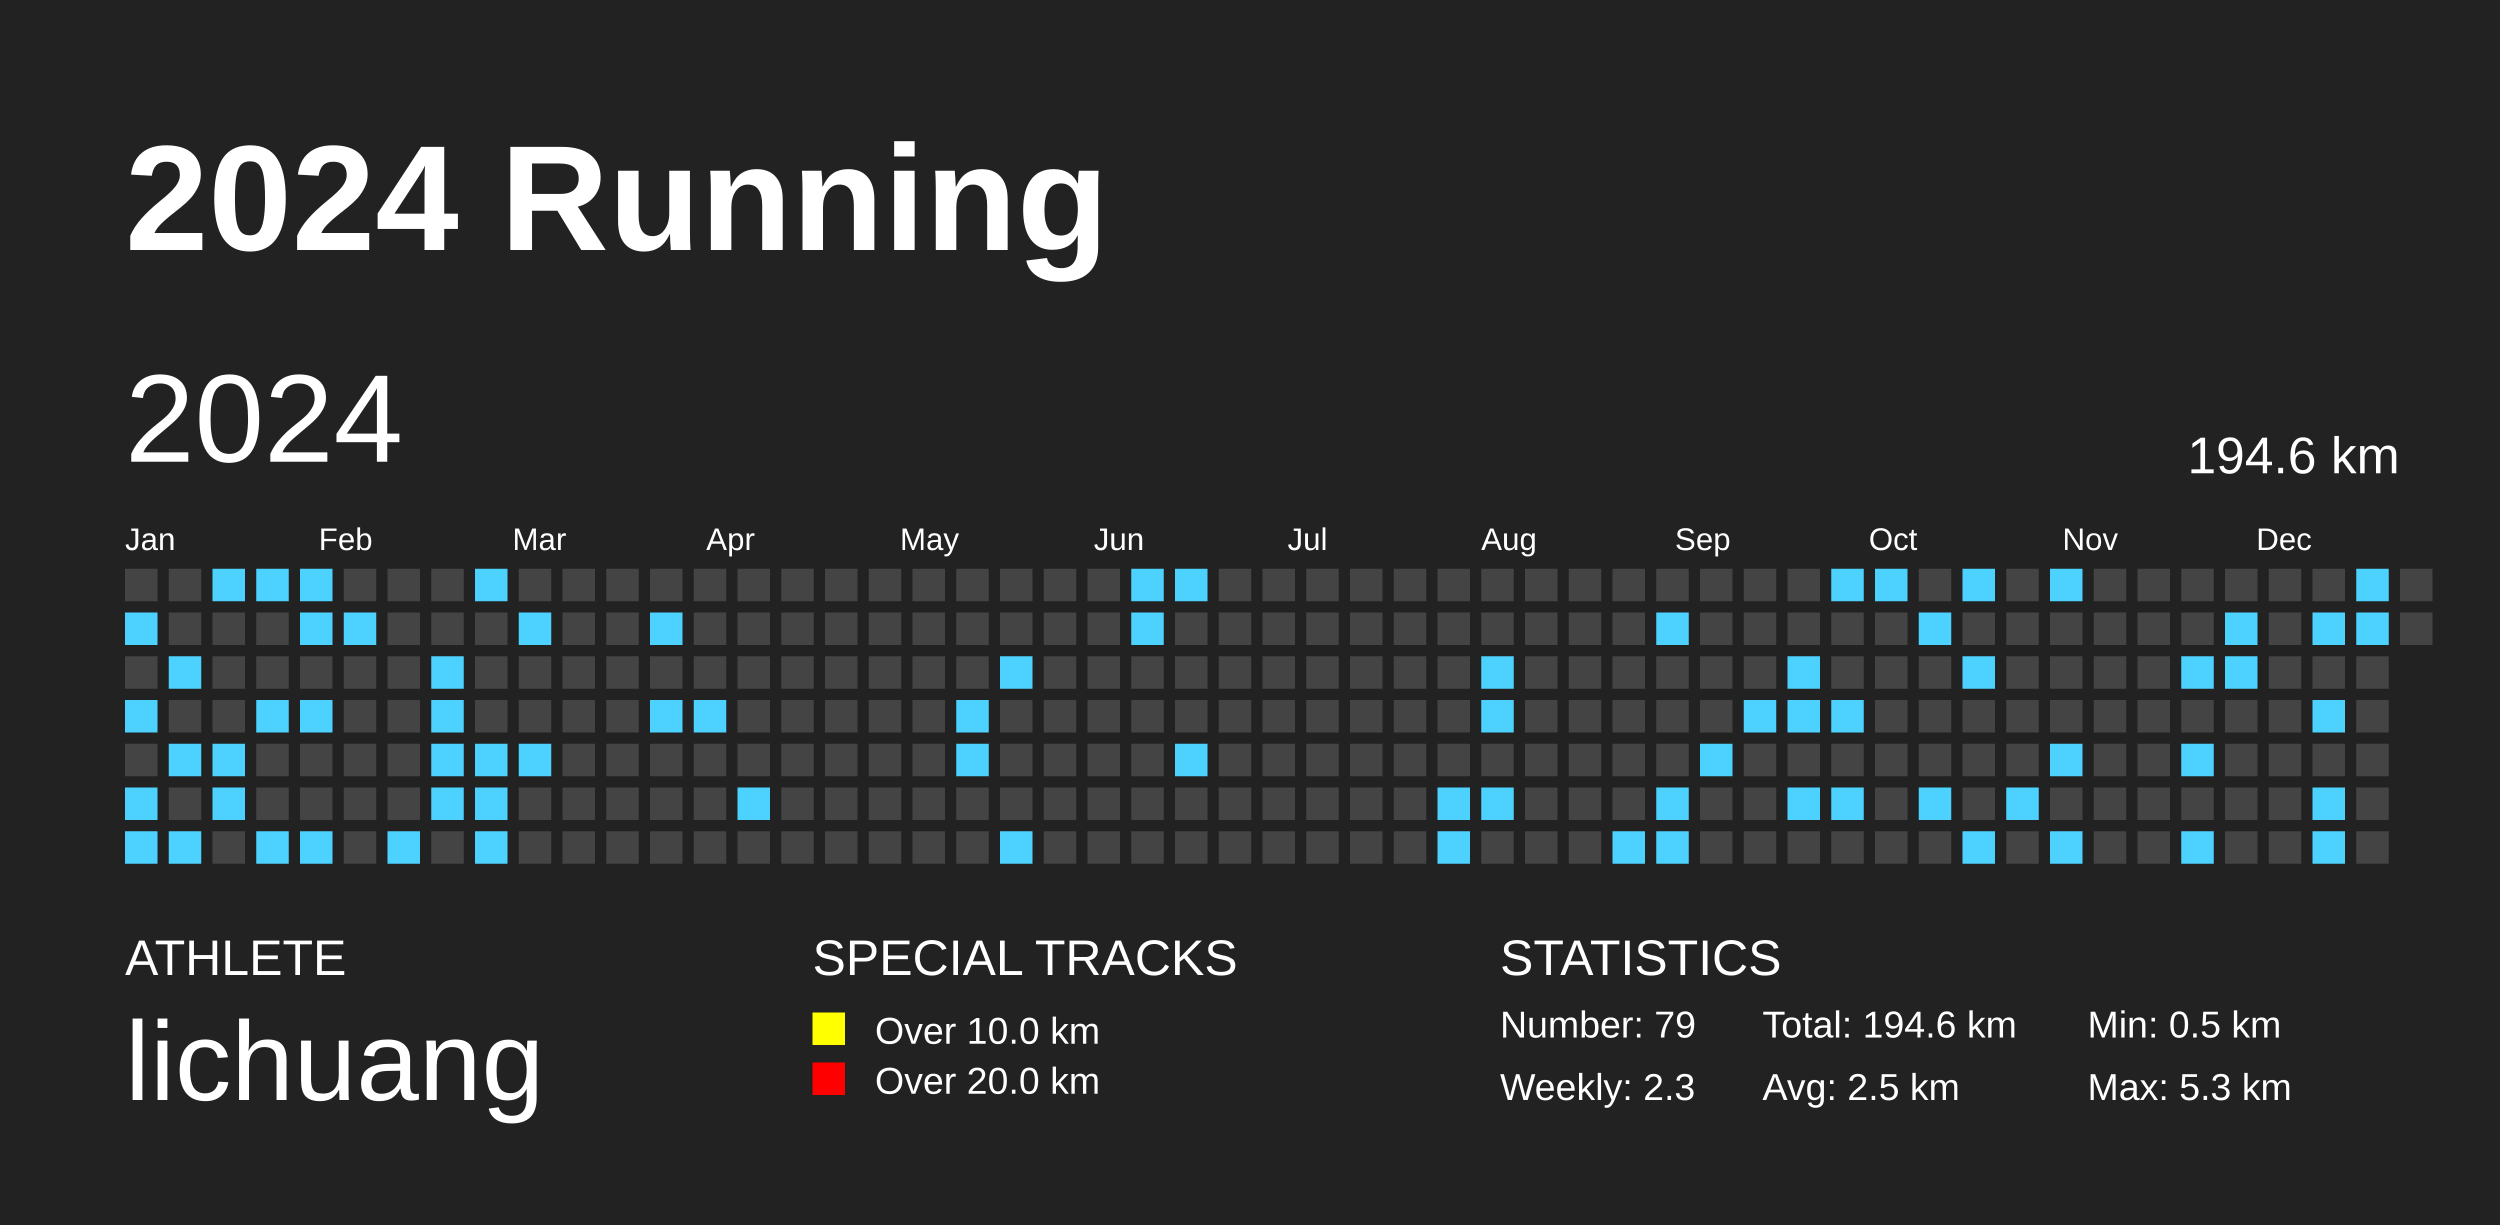
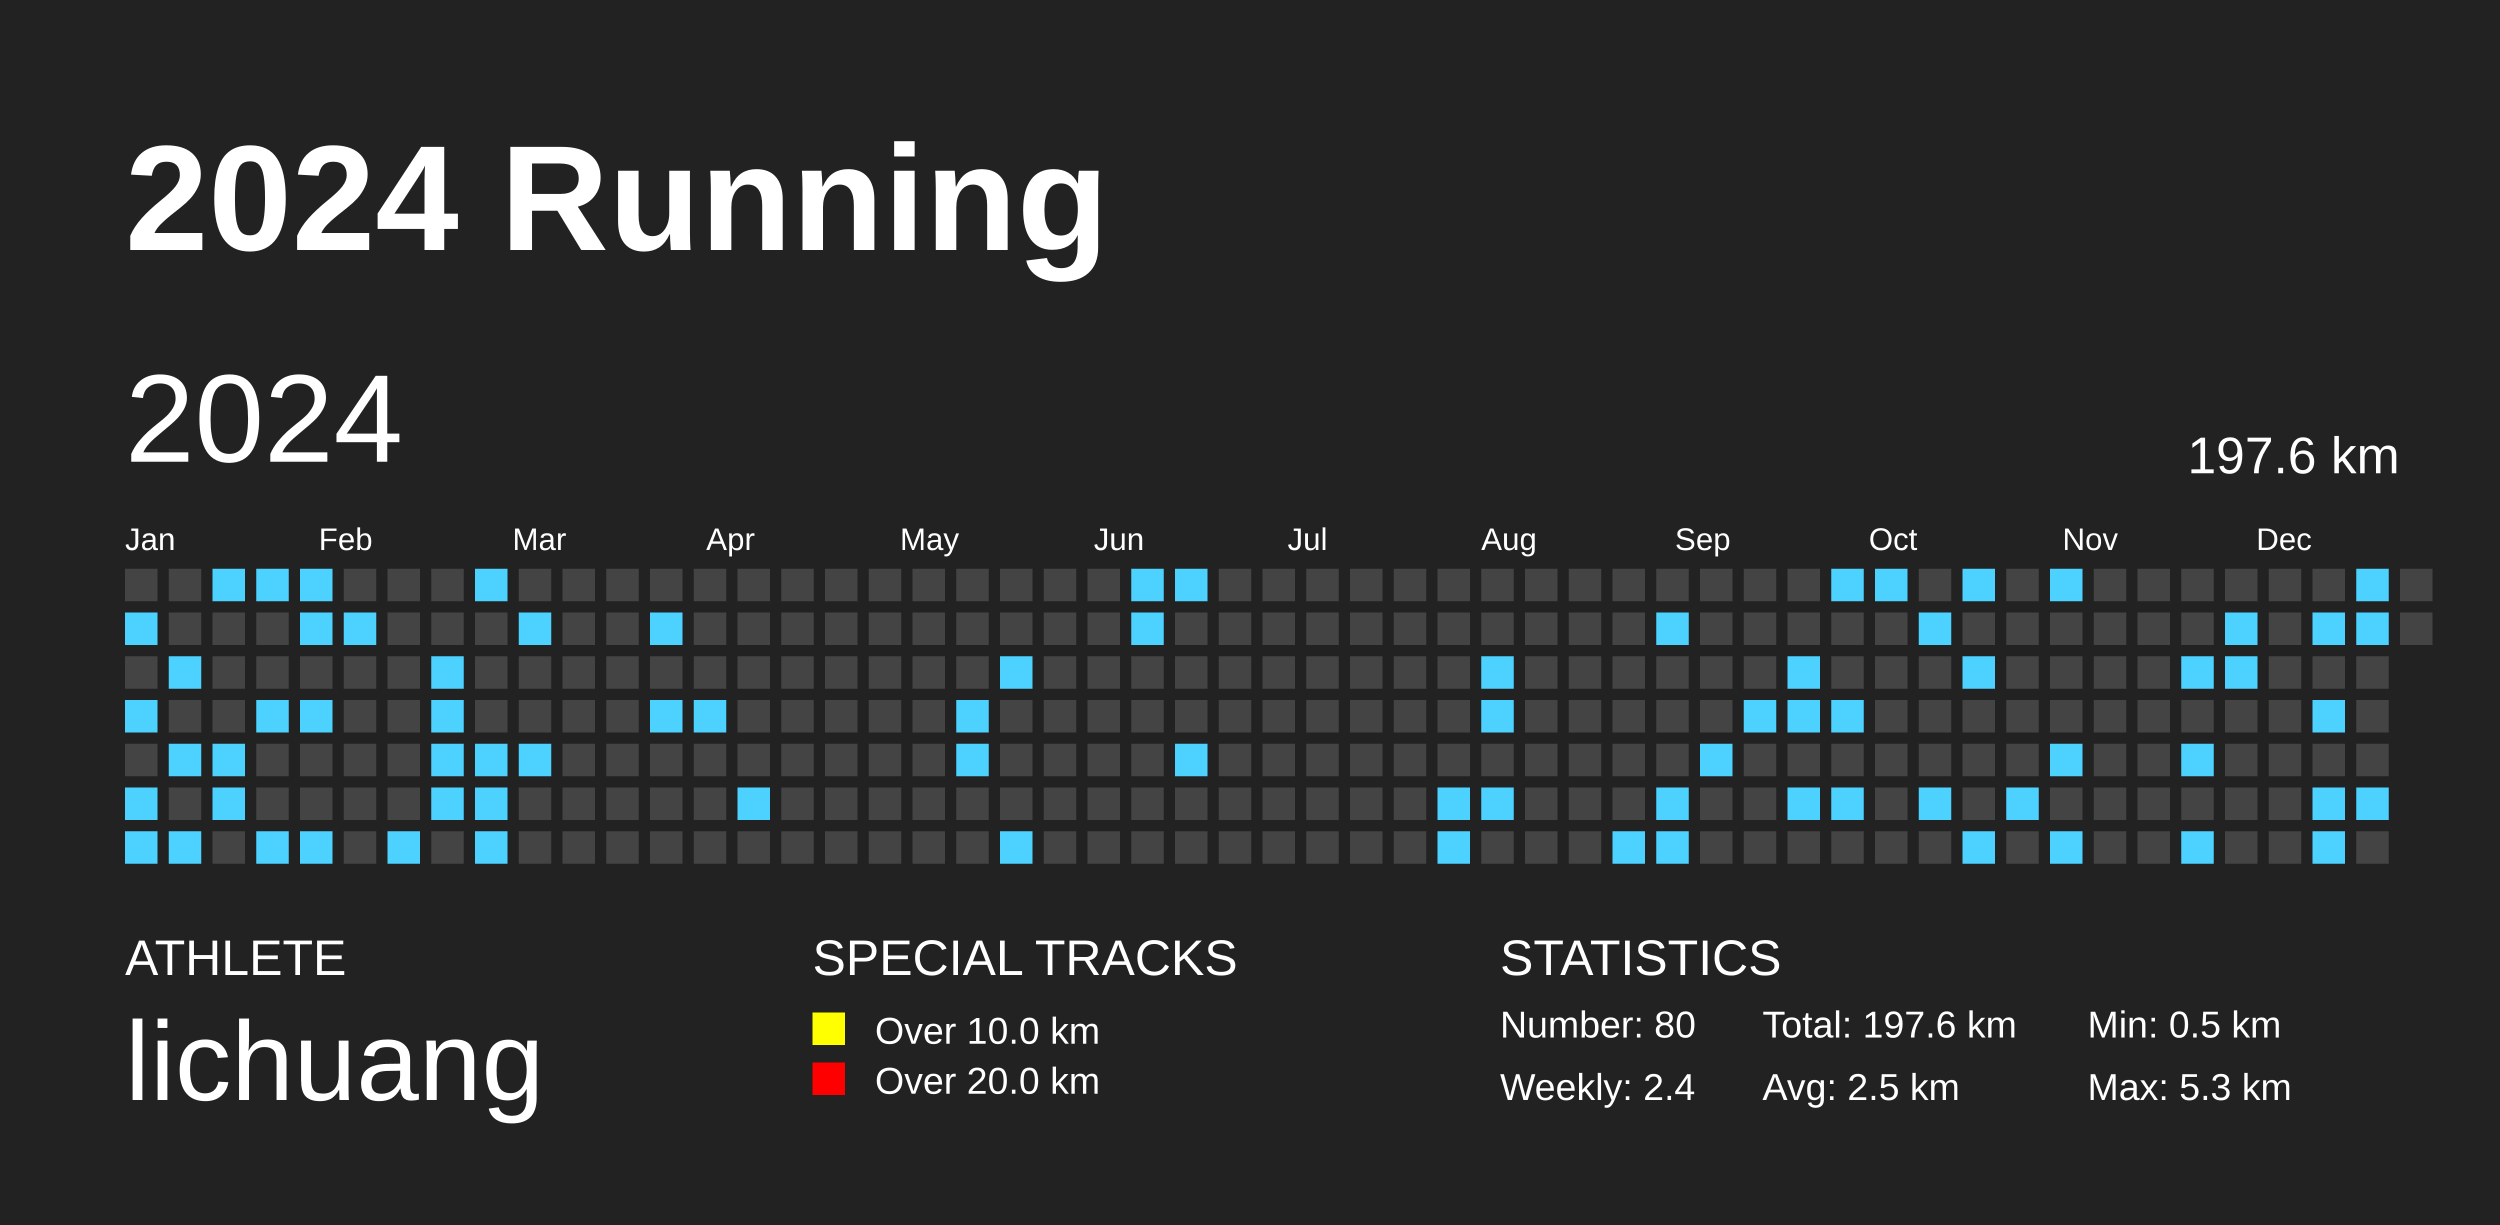
<svg xmlns="http://www.w3.org/2000/svg" baseProfile="full" height="98mm" version="1.1" viewBox="0,0,200,98" width="200mm">
  <defs />
  <rect fill="#222222" height="98" width="200" x="0" y="0" />
  <text fill="#FFFFFF" style="font-size:12px; font-family:Arial; font-weight:bold;" x="10" y="20">2024 Running</text>
  <text fill="#FFFFFF" style="font-size:4px; font-family:Arial" x="10" y="78">ATHLETE</text>
  <text fill="#FFFFFF" style="font-size:9px; font-family:Arial" x="10" y="88">lichuang</text>
  <text fill="#FFFFFF" style="font-size:4px; font-family:Arial" x="65" y="78">SPECIAL TRACKS</text>
  <rect fill="yellow" height="2.6" width="2.6" x="65" y="81" />
  <text fill="#FFFFFF" style="font-size:3px; font-family:Arial" x="70" y="83.5">Over 10.0 km</text>
  <rect fill="red" height="2.6" width="2.6" x="65" y="85" />
  <text fill="#FFFFFF" style="font-size:3px; font-family:Arial" x="70" y="87.5">Over 20.0 km</text>
  <text fill="#FFFFFF" style="font-size:4px; font-family:Arial" x="120" y="78">STATISTICS</text>
-   <text fill="#FFFFFF" style="font-size:3px; font-family:Arial" x="120" y="83">Number: 79</text>
-   <text fill="#FFFFFF" style="font-size:3px; font-family:Arial" x="120" y="88">Weekly: 2.3</text>
-   <text fill="#FFFFFF" style="font-size:3px; font-family:Arial" x="141" y="83">Total: 194.6 km</text>
+   <text fill="#FFFFFF" style="font-size:3px; font-family:Arial" x="120" y="83">Number: 80</text>
+   <text fill="#FFFFFF" style="font-size:3px; font-family:Arial" x="120" y="88">Weekly: 2.4</text>
+   <text fill="#FFFFFF" style="font-size:3px; font-family:Arial" x="141" y="83">Total: 197.6 km</text>
  <text fill="#FFFFFF" style="font-size:3px; font-family:Arial" x="141" y="88">Avg: 2.5 km</text>
  <text fill="#FFFFFF" style="font-size:3px; font-family:Arial" x="167" y="83">Min: 0.5 km</text>
  <text fill="#FFFFFF" style="font-size:3px; font-family:Arial" x="167" y="88">Max: 5.3 km</text>
  <text dominant-baseline="hanging" fill="#FFFFFF" style="font-size:10.0px; font-family:Arial;" x="10" y="30">2024</text>
-   <text dominant-baseline="hanging" fill="#FFFFFF" style="font-size:4.125px; font-family:Arial;" x="175" y="35">194.6 km</text>
+   <text dominant-baseline="hanging" fill="#FFFFFF" style="font-size:4.125px; font-family:Arial;" x="175" y="35">197.6 km</text>
  <text fill="#FFFFFF" style="font-size:2.5px; font-family:Arial" x="10.0" y="44">Jan</text>
  <text fill="#FFFFFF" style="font-size:2.5px; font-family:Arial" x="25.5" y="44">Feb</text>
  <text fill="#FFFFFF" style="font-size:2.5px; font-family:Arial" x="41.0" y="44">Mar</text>
  <text fill="#FFFFFF" style="font-size:2.5px; font-family:Arial" x="56.5" y="44">Apr</text>
  <text fill="#FFFFFF" style="font-size:2.5px; font-family:Arial" x="72.0" y="44">May</text>
  <text fill="#FFFFFF" style="font-size:2.5px; font-family:Arial" x="87.5" y="44">Jun</text>
  <text fill="#FFFFFF" style="font-size:2.5px; font-family:Arial" x="103.0" y="44">Jul</text>
  <text fill="#FFFFFF" style="font-size:2.5px; font-family:Arial" x="118.5" y="44">Aug</text>
  <text fill="#FFFFFF" style="font-size:2.5px; font-family:Arial" x="134.0" y="44">Sep</text>
  <text fill="#FFFFFF" style="font-size:2.5px; font-family:Arial" x="149.5" y="44">Oct</text>
  <text fill="#FFFFFF" style="font-size:2.5px; font-family:Arial" x="165.0" y="44">Nov</text>
  <text fill="#FFFFFF" style="font-size:2.5px; font-family:Arial" x="180.5" y="44">Dec</text>
  <rect fill="#444444" height="2.6" width="2.6" x="10.0" y="45.5" />
  <rect fill="#4dd2ff" height="2.6" width="2.6" x="10.0" y="49.0" />
  <rect fill="#444444" height="2.6" width="2.6" x="10.0" y="52.5" />
  <rect fill="#4dd2ff" height="2.6" width="2.6" x="10.0" y="56.0" />
  <rect fill="#444444" height="2.6" width="2.6" x="10.0" y="59.5" />
  <rect fill="#4dd2ff" height="2.6" width="2.6" x="10.0" y="63.0" />
  <rect fill="#4dd2ff" height="2.6" width="2.6" x="10.0" y="66.5" />
  <rect fill="#444444" height="2.6" width="2.6" x="13.5" y="45.5" />
  <rect fill="#444444" height="2.6" width="2.6" x="13.5" y="49.0" />
  <rect fill="#4dd2ff" height="2.6" width="2.6" x="13.5" y="52.5" />
  <rect fill="#444444" height="2.6" width="2.6" x="13.5" y="56.0" />
  <rect fill="#4dd2ff" height="2.6" width="2.6" x="13.5" y="59.5" />
  <rect fill="#444444" height="2.6" width="2.6" x="13.5" y="63.0" />
  <rect fill="#4dd2ff" height="2.6" width="2.6" x="13.5" y="66.5" />
  <rect fill="#4dd2ff" height="2.6" width="2.6" x="17.0" y="45.5" />
  <rect fill="#444444" height="2.6" width="2.6" x="17.0" y="49.0" />
  <rect fill="#444444" height="2.6" width="2.6" x="17.0" y="52.5" />
  <rect fill="#444444" height="2.6" width="2.6" x="17.0" y="56.0" />
  <rect fill="#4dd2ff" height="2.6" width="2.6" x="17.0" y="59.5" />
  <rect fill="#4dd2ff" height="2.6" width="2.6" x="17.0" y="63.0" />
  <rect fill="#444444" height="2.6" width="2.6" x="17.0" y="66.5" />
  <rect fill="#4dd2ff" height="2.6" width="2.6" x="20.5" y="45.5" />
  <rect fill="#444444" height="2.6" width="2.6" x="20.5" y="49.0" />
  <rect fill="#444444" height="2.6" width="2.6" x="20.5" y="52.5" />
  <rect fill="#4dd2ff" height="2.6" width="2.6" x="20.5" y="56.0" />
  <rect fill="#444444" height="2.6" width="2.6" x="20.5" y="59.5" />
  <rect fill="#444444" height="2.6" width="2.6" x="20.5" y="63.0" />
  <rect fill="#4dd2ff" height="2.6" width="2.6" x="20.5" y="66.5" />
  <rect fill="#4dd2ff" height="2.6" width="2.6" x="24.0" y="45.5" />
  <rect fill="#4dd2ff" height="2.6" width="2.6" x="24.0" y="49.0" />
  <rect fill="#444444" height="2.6" width="2.6" x="24.0" y="52.5" />
  <rect fill="#4dd2ff" height="2.6" width="2.6" x="24.0" y="56.0" />
  <rect fill="#444444" height="2.6" width="2.6" x="24.0" y="59.5" />
  <rect fill="#444444" height="2.6" width="2.6" x="24.0" y="63.0" />
  <rect fill="#4dd2ff" height="2.6" width="2.6" x="24.0" y="66.5" />
  <rect fill="#444444" height="2.6" width="2.6" x="27.5" y="45.5" />
  <rect fill="#4dd2ff" height="2.6" width="2.6" x="27.5" y="49.0" />
  <rect fill="#444444" height="2.6" width="2.6" x="27.5" y="52.5" />
  <rect fill="#444444" height="2.6" width="2.6" x="27.5" y="56.0" />
  <rect fill="#444444" height="2.6" width="2.6" x="27.5" y="59.5" />
  <rect fill="#444444" height="2.6" width="2.6" x="27.5" y="63.0" />
  <rect fill="#444444" height="2.6" width="2.6" x="27.5" y="66.5" />
  <rect fill="#444444" height="2.6" width="2.6" x="31.0" y="45.5" />
  <rect fill="#444444" height="2.6" width="2.6" x="31.0" y="49.0" />
  <rect fill="#444444" height="2.6" width="2.6" x="31.0" y="52.5" />
  <rect fill="#444444" height="2.6" width="2.6" x="31.0" y="56.0" />
  <rect fill="#444444" height="2.6" width="2.6" x="31.0" y="59.5" />
  <rect fill="#444444" height="2.6" width="2.6" x="31.0" y="63.0" />
  <rect fill="#4dd2ff" height="2.6" width="2.6" x="31.0" y="66.5" />
  <rect fill="#444444" height="2.6" width="2.6" x="34.5" y="45.5" />
  <rect fill="#444444" height="2.6" width="2.6" x="34.5" y="49.0" />
  <rect fill="#4dd2ff" height="2.6" width="2.6" x="34.5" y="52.5" />
  <rect fill="#4dd2ff" height="2.6" width="2.6" x="34.5" y="56.0" />
  <rect fill="#4dd2ff" height="2.6" width="2.6" x="34.5" y="59.5" />
  <rect fill="#4dd2ff" height="2.6" width="2.6" x="34.5" y="63.0" />
  <rect fill="#444444" height="2.6" width="2.6" x="34.5" y="66.5" />
  <rect fill="#4dd2ff" height="2.6" width="2.6" x="38.0" y="45.5" />
  <rect fill="#444444" height="2.6" width="2.6" x="38.0" y="49.0" />
  <rect fill="#444444" height="2.6" width="2.6" x="38.0" y="52.5" />
  <rect fill="#444444" height="2.6" width="2.6" x="38.0" y="56.0" />
  <rect fill="#4dd2ff" height="2.6" width="2.6" x="38.0" y="59.5" />
  <rect fill="#4dd2ff" height="2.6" width="2.6" x="38.0" y="63.0" />
  <rect fill="#4dd2ff" height="2.6" width="2.6" x="38.0" y="66.5" />
  <rect fill="#444444" height="2.6" width="2.6" x="41.5" y="45.5" />
  <rect fill="#4dd2ff" height="2.6" width="2.6" x="41.5" y="49.0" />
  <rect fill="#444444" height="2.6" width="2.6" x="41.5" y="52.5" />
  <rect fill="#444444" height="2.6" width="2.6" x="41.5" y="56.0" />
  <rect fill="#4dd2ff" height="2.6" width="2.6" x="41.5" y="59.5" />
  <rect fill="#444444" height="2.6" width="2.6" x="41.5" y="63.0" />
  <rect fill="#444444" height="2.6" width="2.6" x="41.5" y="66.5" />
  <rect fill="#444444" height="2.6" width="2.6" x="45.0" y="45.5" />
  <rect fill="#444444" height="2.6" width="2.6" x="45.0" y="49.0" />
  <rect fill="#444444" height="2.6" width="2.6" x="45.0" y="52.5" />
  <rect fill="#444444" height="2.6" width="2.6" x="45.0" y="56.0" />
  <rect fill="#444444" height="2.6" width="2.6" x="45.0" y="59.5" />
  <rect fill="#444444" height="2.6" width="2.6" x="45.0" y="63.0" />
  <rect fill="#444444" height="2.6" width="2.6" x="45.0" y="66.5" />
  <rect fill="#444444" height="2.6" width="2.6" x="48.5" y="45.5" />
  <rect fill="#444444" height="2.6" width="2.6" x="48.5" y="49.0" />
  <rect fill="#444444" height="2.6" width="2.6" x="48.5" y="52.5" />
  <rect fill="#444444" height="2.6" width="2.6" x="48.5" y="56.0" />
  <rect fill="#444444" height="2.6" width="2.6" x="48.5" y="59.5" />
  <rect fill="#444444" height="2.6" width="2.6" x="48.5" y="63.0" />
  <rect fill="#444444" height="2.6" width="2.6" x="48.5" y="66.5" />
  <rect fill="#444444" height="2.6" width="2.6" x="52.0" y="45.5" />
  <rect fill="#4dd2ff" height="2.6" width="2.6" x="52.0" y="49.0" />
  <rect fill="#444444" height="2.6" width="2.6" x="52.0" y="52.5" />
  <rect fill="#4dd2ff" height="2.6" width="2.6" x="52.0" y="56.0" />
  <rect fill="#444444" height="2.6" width="2.6" x="52.0" y="59.5" />
  <rect fill="#444444" height="2.6" width="2.6" x="52.0" y="63.0" />
  <rect fill="#444444" height="2.6" width="2.6" x="52.0" y="66.5" />
  <rect fill="#444444" height="2.6" width="2.6" x="55.5" y="45.5" />
  <rect fill="#444444" height="2.6" width="2.6" x="55.5" y="49.0" />
  <rect fill="#444444" height="2.6" width="2.6" x="55.5" y="52.5" />
  <rect fill="#4dd2ff" height="2.6" width="2.6" x="55.5" y="56.0" />
  <rect fill="#444444" height="2.6" width="2.6" x="55.5" y="59.5" />
  <rect fill="#444444" height="2.6" width="2.6" x="55.5" y="63.0" />
  <rect fill="#444444" height="2.6" width="2.6" x="55.5" y="66.5" />
  <rect fill="#444444" height="2.6" width="2.6" x="59.0" y="45.5" />
  <rect fill="#444444" height="2.6" width="2.6" x="59.0" y="49.0" />
  <rect fill="#444444" height="2.6" width="2.6" x="59.0" y="52.5" />
  <rect fill="#444444" height="2.6" width="2.6" x="59.0" y="56.0" />
  <rect fill="#444444" height="2.6" width="2.6" x="59.0" y="59.5" />
  <rect fill="#4dd2ff" height="2.6" width="2.6" x="59.0" y="63.0" />
  <rect fill="#444444" height="2.6" width="2.6" x="59.0" y="66.5" />
  <rect fill="#444444" height="2.6" width="2.6" x="62.5" y="45.5" />
  <rect fill="#444444" height="2.6" width="2.6" x="62.5" y="49.0" />
  <rect fill="#444444" height="2.6" width="2.6" x="62.5" y="52.5" />
  <rect fill="#444444" height="2.6" width="2.6" x="62.5" y="56.0" />
  <rect fill="#444444" height="2.6" width="2.6" x="62.5" y="59.5" />
  <rect fill="#444444" height="2.6" width="2.6" x="62.5" y="63.0" />
  <rect fill="#444444" height="2.6" width="2.6" x="62.5" y="66.5" />
  <rect fill="#444444" height="2.6" width="2.6" x="66.0" y="45.5" />
  <rect fill="#444444" height="2.6" width="2.6" x="66.0" y="49.0" />
  <rect fill="#444444" height="2.6" width="2.6" x="66.0" y="52.5" />
  <rect fill="#444444" height="2.6" width="2.6" x="66.0" y="56.0" />
  <rect fill="#444444" height="2.6" width="2.6" x="66.0" y="59.5" />
  <rect fill="#444444" height="2.6" width="2.6" x="66.0" y="63.0" />
  <rect fill="#444444" height="2.6" width="2.6" x="66.0" y="66.5" />
  <rect fill="#444444" height="2.6" width="2.6" x="69.5" y="45.5" />
  <rect fill="#444444" height="2.6" width="2.6" x="69.5" y="49.0" />
  <rect fill="#444444" height="2.6" width="2.6" x="69.5" y="52.5" />
  <rect fill="#444444" height="2.6" width="2.6" x="69.5" y="56.0" />
  <rect fill="#444444" height="2.6" width="2.6" x="69.5" y="59.5" />
  <rect fill="#444444" height="2.6" width="2.6" x="69.5" y="63.0" />
  <rect fill="#444444" height="2.6" width="2.6" x="69.5" y="66.5" />
  <rect fill="#444444" height="2.6" width="2.6" x="73.0" y="45.5" />
  <rect fill="#444444" height="2.6" width="2.6" x="73.0" y="49.0" />
  <rect fill="#444444" height="2.6" width="2.6" x="73.0" y="52.5" />
  <rect fill="#444444" height="2.6" width="2.6" x="73.0" y="56.0" />
  <rect fill="#444444" height="2.6" width="2.6" x="73.0" y="59.5" />
  <rect fill="#444444" height="2.6" width="2.6" x="73.0" y="63.0" />
  <rect fill="#444444" height="2.6" width="2.6" x="73.0" y="66.5" />
  <rect fill="#444444" height="2.6" width="2.6" x="76.5" y="45.5" />
  <rect fill="#444444" height="2.6" width="2.6" x="76.5" y="49.0" />
  <rect fill="#444444" height="2.6" width="2.6" x="76.5" y="52.5" />
  <rect fill="#4dd2ff" height="2.6" width="2.6" x="76.5" y="56.0" />
  <rect fill="#4dd2ff" height="2.6" width="2.6" x="76.5" y="59.5" />
  <rect fill="#444444" height="2.6" width="2.6" x="76.5" y="63.0" />
  <rect fill="#444444" height="2.6" width="2.6" x="76.5" y="66.5" />
  <rect fill="#444444" height="2.6" width="2.6" x="80.0" y="45.5" />
  <rect fill="#444444" height="2.6" width="2.6" x="80.0" y="49.0" />
  <rect fill="#4dd2ff" height="2.6" width="2.6" x="80.0" y="52.5" />
  <rect fill="#444444" height="2.6" width="2.6" x="80.0" y="56.0" />
  <rect fill="#444444" height="2.6" width="2.6" x="80.0" y="59.5" />
  <rect fill="#444444" height="2.6" width="2.6" x="80.0" y="63.0" />
  <rect fill="#4dd2ff" height="2.6" width="2.6" x="80.0" y="66.5" />
  <rect fill="#444444" height="2.6" width="2.6" x="83.5" y="45.5" />
  <rect fill="#444444" height="2.6" width="2.6" x="83.5" y="49.0" />
  <rect fill="#444444" height="2.6" width="2.6" x="83.5" y="52.5" />
  <rect fill="#444444" height="2.6" width="2.6" x="83.5" y="56.0" />
  <rect fill="#444444" height="2.6" width="2.6" x="83.5" y="59.5" />
  <rect fill="#444444" height="2.6" width="2.6" x="83.5" y="63.0" />
  <rect fill="#444444" height="2.6" width="2.6" x="83.5" y="66.5" />
  <rect fill="#444444" height="2.6" width="2.6" x="87.0" y="45.5" />
  <rect fill="#444444" height="2.6" width="2.6" x="87.0" y="49.0" />
  <rect fill="#444444" height="2.6" width="2.6" x="87.0" y="52.5" />
  <rect fill="#444444" height="2.6" width="2.6" x="87.0" y="56.0" />
  <rect fill="#444444" height="2.6" width="2.6" x="87.0" y="59.5" />
  <rect fill="#444444" height="2.6" width="2.6" x="87.0" y="63.0" />
  <rect fill="#444444" height="2.6" width="2.6" x="87.0" y="66.5" />
  <rect fill="#4dd2ff" height="2.6" width="2.6" x="90.5" y="45.5" />
  <rect fill="#4dd2ff" height="2.6" width="2.6" x="90.5" y="49.0" />
  <rect fill="#444444" height="2.6" width="2.6" x="90.5" y="52.5" />
  <rect fill="#444444" height="2.6" width="2.6" x="90.5" y="56.0" />
  <rect fill="#444444" height="2.6" width="2.6" x="90.5" y="59.5" />
  <rect fill="#444444" height="2.6" width="2.6" x="90.5" y="63.0" />
  <rect fill="#444444" height="2.6" width="2.6" x="90.5" y="66.5" />
  <rect fill="#4dd2ff" height="2.6" width="2.6" x="94.0" y="45.5" />
  <rect fill="#444444" height="2.6" width="2.6" x="94.0" y="49.0" />
  <rect fill="#444444" height="2.6" width="2.6" x="94.0" y="52.5" />
  <rect fill="#444444" height="2.6" width="2.6" x="94.0" y="56.0" />
  <rect fill="#4dd2ff" height="2.6" width="2.6" x="94.0" y="59.5" />
  <rect fill="#444444" height="2.6" width="2.6" x="94.0" y="63.0" />
  <rect fill="#444444" height="2.6" width="2.6" x="94.0" y="66.5" />
  <rect fill="#444444" height="2.6" width="2.6" x="97.5" y="45.5" />
  <rect fill="#444444" height="2.6" width="2.6" x="97.5" y="49.0" />
  <rect fill="#444444" height="2.6" width="2.6" x="97.5" y="52.5" />
  <rect fill="#444444" height="2.6" width="2.6" x="97.5" y="56.0" />
  <rect fill="#444444" height="2.6" width="2.6" x="97.5" y="59.5" />
  <rect fill="#444444" height="2.6" width="2.6" x="97.5" y="63.0" />
  <rect fill="#444444" height="2.6" width="2.6" x="97.5" y="66.5" />
  <rect fill="#444444" height="2.6" width="2.6" x="101.0" y="45.5" />
  <rect fill="#444444" height="2.6" width="2.6" x="101.0" y="49.0" />
  <rect fill="#444444" height="2.6" width="2.6" x="101.0" y="52.5" />
  <rect fill="#444444" height="2.6" width="2.6" x="101.0" y="56.0" />
  <rect fill="#444444" height="2.6" width="2.6" x="101.0" y="59.5" />
  <rect fill="#444444" height="2.6" width="2.6" x="101.0" y="63.0" />
  <rect fill="#444444" height="2.6" width="2.6" x="101.0" y="66.5" />
  <rect fill="#444444" height="2.6" width="2.6" x="104.5" y="45.5" />
  <rect fill="#444444" height="2.6" width="2.6" x="104.5" y="49.0" />
  <rect fill="#444444" height="2.6" width="2.6" x="104.5" y="52.5" />
  <rect fill="#444444" height="2.6" width="2.6" x="104.5" y="56.0" />
  <rect fill="#444444" height="2.6" width="2.6" x="104.5" y="59.5" />
  <rect fill="#444444" height="2.6" width="2.6" x="104.5" y="63.0" />
  <rect fill="#444444" height="2.6" width="2.6" x="104.5" y="66.5" />
  <rect fill="#444444" height="2.6" width="2.6" x="108.0" y="45.5" />
  <rect fill="#444444" height="2.6" width="2.6" x="108.0" y="49.0" />
  <rect fill="#444444" height="2.6" width="2.6" x="108.0" y="52.5" />
  <rect fill="#444444" height="2.6" width="2.6" x="108.0" y="56.0" />
  <rect fill="#444444" height="2.6" width="2.6" x="108.0" y="59.5" />
  <rect fill="#444444" height="2.6" width="2.6" x="108.0" y="63.0" />
  <rect fill="#444444" height="2.6" width="2.6" x="108.0" y="66.5" />
  <rect fill="#444444" height="2.6" width="2.6" x="111.5" y="45.5" />
  <rect fill="#444444" height="2.6" width="2.6" x="111.5" y="49.0" />
  <rect fill="#444444" height="2.6" width="2.6" x="111.5" y="52.5" />
  <rect fill="#444444" height="2.6" width="2.6" x="111.5" y="56.0" />
  <rect fill="#444444" height="2.6" width="2.6" x="111.5" y="59.5" />
  <rect fill="#444444" height="2.6" width="2.6" x="111.5" y="63.0" />
  <rect fill="#444444" height="2.6" width="2.6" x="111.5" y="66.5" />
  <rect fill="#444444" height="2.6" width="2.6" x="115.0" y="45.5" />
  <rect fill="#444444" height="2.6" width="2.6" x="115.0" y="49.0" />
  <rect fill="#444444" height="2.6" width="2.6" x="115.0" y="52.5" />
  <rect fill="#444444" height="2.6" width="2.6" x="115.0" y="56.0" />
  <rect fill="#444444" height="2.6" width="2.6" x="115.0" y="59.5" />
  <rect fill="#4dd2ff" height="2.6" width="2.6" x="115.0" y="63.0" />
  <rect fill="#4dd2ff" height="2.6" width="2.6" x="115.0" y="66.5" />
  <rect fill="#444444" height="2.6" width="2.6" x="118.5" y="45.5" />
  <rect fill="#444444" height="2.6" width="2.6" x="118.5" y="49.0" />
  <rect fill="#4dd2ff" height="2.6" width="2.6" x="118.5" y="52.5" />
  <rect fill="#4dd2ff" height="2.6" width="2.6" x="118.5" y="56.0" />
  <rect fill="#444444" height="2.6" width="2.6" x="118.5" y="59.5" />
  <rect fill="#4dd2ff" height="2.6" width="2.6" x="118.5" y="63.0" />
  <rect fill="#444444" height="2.6" width="2.6" x="118.5" y="66.5" />
  <rect fill="#444444" height="2.6" width="2.6" x="122.0" y="45.5" />
  <rect fill="#444444" height="2.6" width="2.6" x="122.0" y="49.0" />
  <rect fill="#444444" height="2.6" width="2.6" x="122.0" y="52.5" />
  <rect fill="#444444" height="2.6" width="2.6" x="122.0" y="56.0" />
  <rect fill="#444444" height="2.6" width="2.6" x="122.0" y="59.5" />
  <rect fill="#444444" height="2.6" width="2.6" x="122.0" y="63.0" />
  <rect fill="#444444" height="2.6" width="2.6" x="122.0" y="66.5" />
  <rect fill="#444444" height="2.6" width="2.6" x="125.5" y="45.5" />
  <rect fill="#444444" height="2.6" width="2.6" x="125.5" y="49.0" />
  <rect fill="#444444" height="2.6" width="2.6" x="125.5" y="52.5" />
  <rect fill="#444444" height="2.6" width="2.6" x="125.5" y="56.0" />
  <rect fill="#444444" height="2.6" width="2.6" x="125.5" y="59.5" />
  <rect fill="#444444" height="2.6" width="2.6" x="125.5" y="63.0" />
  <rect fill="#444444" height="2.6" width="2.6" x="125.5" y="66.5" />
  <rect fill="#444444" height="2.6" width="2.6" x="129.0" y="45.5" />
  <rect fill="#444444" height="2.6" width="2.6" x="129.0" y="49.0" />
  <rect fill="#444444" height="2.6" width="2.6" x="129.0" y="52.5" />
  <rect fill="#444444" height="2.6" width="2.6" x="129.0" y="56.0" />
  <rect fill="#444444" height="2.6" width="2.6" x="129.0" y="59.5" />
  <rect fill="#444444" height="2.6" width="2.6" x="129.0" y="63.0" />
  <rect fill="#4dd2ff" height="2.6" width="2.6" x="129.0" y="66.5" />
  <rect fill="#444444" height="2.6" width="2.6" x="132.5" y="45.5" />
  <rect fill="#4dd2ff" height="2.6" width="2.6" x="132.5" y="49.0" />
  <rect fill="#444444" height="2.6" width="2.6" x="132.5" y="52.5" />
  <rect fill="#444444" height="2.6" width="2.6" x="132.5" y="56.0" />
  <rect fill="#444444" height="2.6" width="2.6" x="132.5" y="59.5" />
  <rect fill="#4dd2ff" height="2.6" width="2.6" x="132.5" y="63.0" />
  <rect fill="#4dd2ff" height="2.6" width="2.6" x="132.5" y="66.5" />
  <rect fill="#444444" height="2.6" width="2.6" x="136.0" y="45.5" />
  <rect fill="#444444" height="2.6" width="2.6" x="136.0" y="49.0" />
  <rect fill="#444444" height="2.6" width="2.6" x="136.0" y="52.5" />
  <rect fill="#444444" height="2.6" width="2.6" x="136.0" y="56.0" />
  <rect fill="#4dd2ff" height="2.6" width="2.6" x="136.0" y="59.5" />
  <rect fill="#444444" height="2.6" width="2.6" x="136.0" y="63.0" />
  <rect fill="#444444" height="2.6" width="2.6" x="136.0" y="66.5" />
  <rect fill="#444444" height="2.6" width="2.6" x="139.5" y="45.5" />
  <rect fill="#444444" height="2.6" width="2.6" x="139.5" y="49.0" />
  <rect fill="#444444" height="2.6" width="2.6" x="139.5" y="52.5" />
  <rect fill="#4dd2ff" height="2.6" width="2.6" x="139.5" y="56.0" />
  <rect fill="#444444" height="2.6" width="2.6" x="139.5" y="59.5" />
  <rect fill="#444444" height="2.6" width="2.6" x="139.5" y="63.0" />
  <rect fill="#444444" height="2.6" width="2.6" x="139.5" y="66.5" />
  <rect fill="#444444" height="2.6" width="2.6" x="143.0" y="45.5" />
  <rect fill="#444444" height="2.6" width="2.6" x="143.0" y="49.0" />
  <rect fill="#4dd2ff" height="2.6" width="2.6" x="143.0" y="52.5" />
  <rect fill="#4dd2ff" height="2.6" width="2.6" x="143.0" y="56.0" />
  <rect fill="#444444" height="2.6" width="2.6" x="143.0" y="59.5" />
  <rect fill="#4dd2ff" height="2.6" width="2.6" x="143.0" y="63.0" />
  <rect fill="#444444" height="2.6" width="2.6" x="143.0" y="66.5" />
  <rect fill="#4dd2ff" height="2.6" width="2.6" x="146.5" y="45.5" />
  <rect fill="#444444" height="2.6" width="2.6" x="146.5" y="49.0" />
  <rect fill="#444444" height="2.6" width="2.6" x="146.5" y="52.5" />
  <rect fill="#4dd2ff" height="2.6" width="2.6" x="146.5" y="56.0" />
  <rect fill="#444444" height="2.6" width="2.6" x="146.5" y="59.5" />
  <rect fill="#4dd2ff" height="2.6" width="2.6" x="146.5" y="63.0" />
  <rect fill="#444444" height="2.6" width="2.6" x="146.5" y="66.5" />
  <rect fill="#4dd2ff" height="2.6" width="2.6" x="150.0" y="45.5" />
  <rect fill="#444444" height="2.6" width="2.6" x="150.0" y="49.0" />
  <rect fill="#444444" height="2.6" width="2.6" x="150.0" y="52.5" />
  <rect fill="#444444" height="2.6" width="2.6" x="150.0" y="56.0" />
  <rect fill="#444444" height="2.6" width="2.6" x="150.0" y="59.5" />
  <rect fill="#444444" height="2.6" width="2.6" x="150.0" y="63.0" />
  <rect fill="#444444" height="2.6" width="2.6" x="150.0" y="66.5" />
  <rect fill="#444444" height="2.6" width="2.6" x="153.5" y="45.5" />
  <rect fill="#4dd2ff" height="2.6" width="2.6" x="153.5" y="49.0" />
  <rect fill="#444444" height="2.6" width="2.6" x="153.5" y="52.5" />
  <rect fill="#444444" height="2.6" width="2.6" x="153.5" y="56.0" />
  <rect fill="#444444" height="2.6" width="2.6" x="153.5" y="59.5" />
  <rect fill="#4dd2ff" height="2.6" width="2.6" x="153.5" y="63.0" />
  <rect fill="#444444" height="2.6" width="2.6" x="153.5" y="66.5" />
  <rect fill="#4dd2ff" height="2.6" width="2.6" x="157.0" y="45.5" />
  <rect fill="#444444" height="2.6" width="2.6" x="157.0" y="49.0" />
  <rect fill="#4dd2ff" height="2.6" width="2.6" x="157.0" y="52.5" />
  <rect fill="#444444" height="2.6" width="2.6" x="157.0" y="56.0" />
  <rect fill="#444444" height="2.6" width="2.6" x="157.0" y="59.5" />
  <rect fill="#444444" height="2.6" width="2.6" x="157.0" y="63.0" />
  <rect fill="#4dd2ff" height="2.6" width="2.6" x="157.0" y="66.5" />
  <rect fill="#444444" height="2.6" width="2.6" x="160.5" y="45.5" />
  <rect fill="#444444" height="2.6" width="2.6" x="160.5" y="49.0" />
  <rect fill="#444444" height="2.6" width="2.6" x="160.5" y="52.5" />
  <rect fill="#444444" height="2.6" width="2.6" x="160.5" y="56.0" />
  <rect fill="#444444" height="2.6" width="2.6" x="160.5" y="59.5" />
  <rect fill="#4dd2ff" height="2.6" width="2.6" x="160.5" y="63.0" />
  <rect fill="#444444" height="2.6" width="2.6" x="160.5" y="66.5" />
  <rect fill="#4dd2ff" height="2.6" width="2.6" x="164.0" y="45.5" />
  <rect fill="#444444" height="2.6" width="2.6" x="164.0" y="49.0" />
  <rect fill="#444444" height="2.6" width="2.6" x="164.0" y="52.5" />
  <rect fill="#444444" height="2.6" width="2.6" x="164.0" y="56.0" />
  <rect fill="#4dd2ff" height="2.6" width="2.6" x="164.0" y="59.5" />
  <rect fill="#444444" height="2.6" width="2.6" x="164.0" y="63.0" />
  <rect fill="#4dd2ff" height="2.6" width="2.6" x="164.0" y="66.5" />
  <rect fill="#444444" height="2.6" width="2.6" x="167.5" y="45.5" />
  <rect fill="#444444" height="2.6" width="2.6" x="167.5" y="49.0" />
  <rect fill="#444444" height="2.6" width="2.6" x="167.5" y="52.5" />
  <rect fill="#444444" height="2.6" width="2.6" x="167.5" y="56.0" />
  <rect fill="#444444" height="2.6" width="2.6" x="167.5" y="59.5" />
  <rect fill="#444444" height="2.6" width="2.6" x="167.5" y="63.0" />
  <rect fill="#444444" height="2.6" width="2.6" x="167.5" y="66.5" />
  <rect fill="#444444" height="2.6" width="2.6" x="171.0" y="45.5" />
  <rect fill="#444444" height="2.6" width="2.6" x="171.0" y="49.0" />
  <rect fill="#444444" height="2.6" width="2.6" x="171.0" y="52.5" />
  <rect fill="#444444" height="2.6" width="2.6" x="171.0" y="56.0" />
  <rect fill="#444444" height="2.6" width="2.6" x="171.0" y="59.5" />
  <rect fill="#444444" height="2.6" width="2.6" x="171.0" y="63.0" />
  <rect fill="#444444" height="2.6" width="2.6" x="171.0" y="66.5" />
  <rect fill="#444444" height="2.6" width="2.6" x="174.5" y="45.5" />
  <rect fill="#444444" height="2.6" width="2.6" x="174.5" y="49.0" />
  <rect fill="#4dd2ff" height="2.6" width="2.6" x="174.5" y="52.5" />
  <rect fill="#444444" height="2.6" width="2.6" x="174.5" y="56.0" />
  <rect fill="#4dd2ff" height="2.6" width="2.6" x="174.5" y="59.5" />
  <rect fill="#444444" height="2.6" width="2.6" x="174.5" y="63.0" />
  <rect fill="#4dd2ff" height="2.6" width="2.6" x="174.5" y="66.5" />
  <rect fill="#444444" height="2.6" width="2.6" x="178.0" y="45.5" />
  <rect fill="#4dd2ff" height="2.6" width="2.6" x="178.0" y="49.0" />
  <rect fill="#4dd2ff" height="2.6" width="2.6" x="178.0" y="52.5" />
  <rect fill="#444444" height="2.6" width="2.6" x="178.0" y="56.0" />
  <rect fill="#444444" height="2.6" width="2.6" x="178.0" y="59.5" />
  <rect fill="#444444" height="2.6" width="2.6" x="178.0" y="63.0" />
  <rect fill="#444444" height="2.6" width="2.6" x="178.0" y="66.5" />
  <rect fill="#444444" height="2.6" width="2.6" x="181.5" y="45.5" />
  <rect fill="#444444" height="2.6" width="2.6" x="181.5" y="49.0" />
  <rect fill="#444444" height="2.6" width="2.6" x="181.5" y="52.5" />
  <rect fill="#444444" height="2.6" width="2.6" x="181.5" y="56.0" />
  <rect fill="#444444" height="2.6" width="2.6" x="181.5" y="59.5" />
  <rect fill="#444444" height="2.6" width="2.6" x="181.5" y="63.0" />
  <rect fill="#444444" height="2.6" width="2.6" x="181.5" y="66.5" />
  <rect fill="#444444" height="2.6" width="2.6" x="185.0" y="45.5" />
  <rect fill="#4dd2ff" height="2.6" width="2.6" x="185.0" y="49.0" />
  <rect fill="#444444" height="2.6" width="2.6" x="185.0" y="52.5" />
  <rect fill="#4dd2ff" height="2.6" width="2.6" x="185.0" y="56.0" />
  <rect fill="#444444" height="2.6" width="2.6" x="185.0" y="59.5" />
  <rect fill="#4dd2ff" height="2.6" width="2.6" x="185.0" y="63.0" />
  <rect fill="#4dd2ff" height="2.6" width="2.6" x="185.0" y="66.5" />
  <rect fill="#4dd2ff" height="2.6" width="2.6" x="188.5" y="45.5" />
  <rect fill="#4dd2ff" height="2.6" width="2.6" x="188.5" y="49.0" />
  <rect fill="#444444" height="2.6" width="2.6" x="188.5" y="52.5" />
  <rect fill="#444444" height="2.6" width="2.6" x="188.5" y="56.0" />
  <rect fill="#444444" height="2.6" width="2.6" x="188.5" y="59.5" />
-   <rect fill="#444444" height="2.6" width="2.6" x="188.5" y="63.0" />
+   <rect fill="#4dd2ff" height="2.6" width="2.6" x="188.5" y="63.0" />
  <rect fill="#444444" height="2.6" width="2.6" x="188.5" y="66.5" />
  <rect fill="#444444" height="2.6" width="2.6" x="192.0" y="45.5" />
  <rect fill="#444444" height="2.6" width="2.6" x="192.0" y="49.0" />
</svg>
